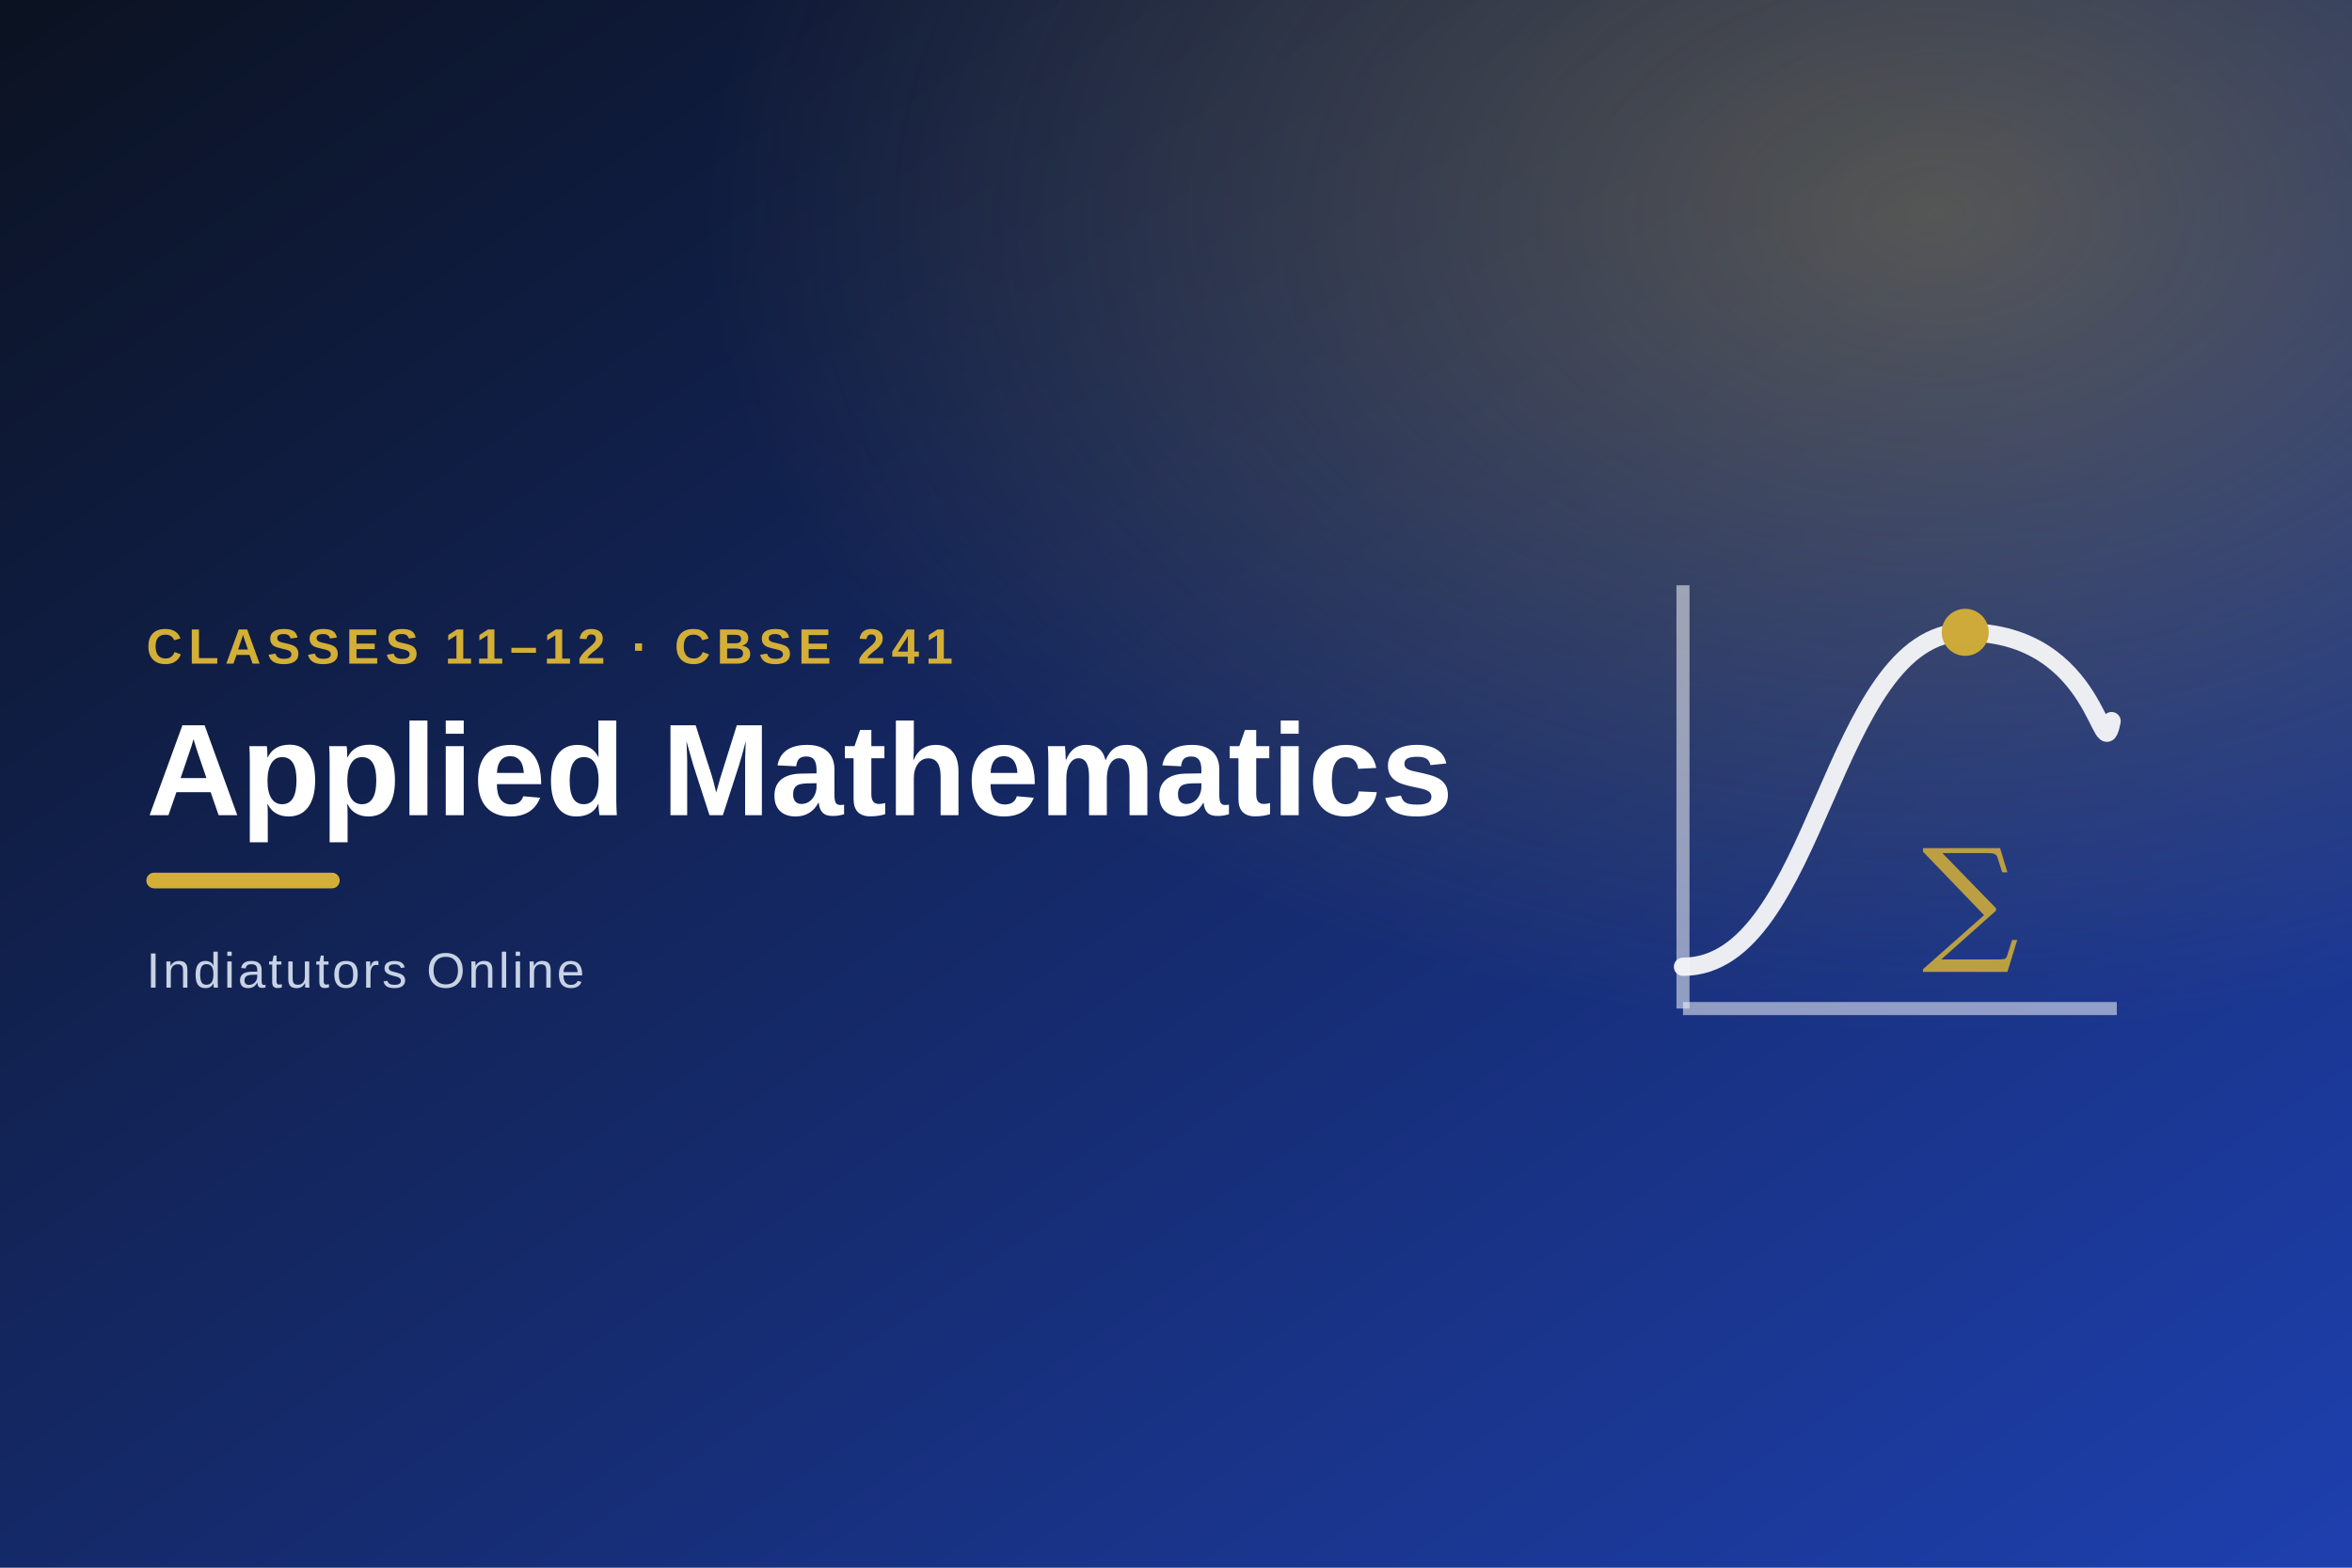
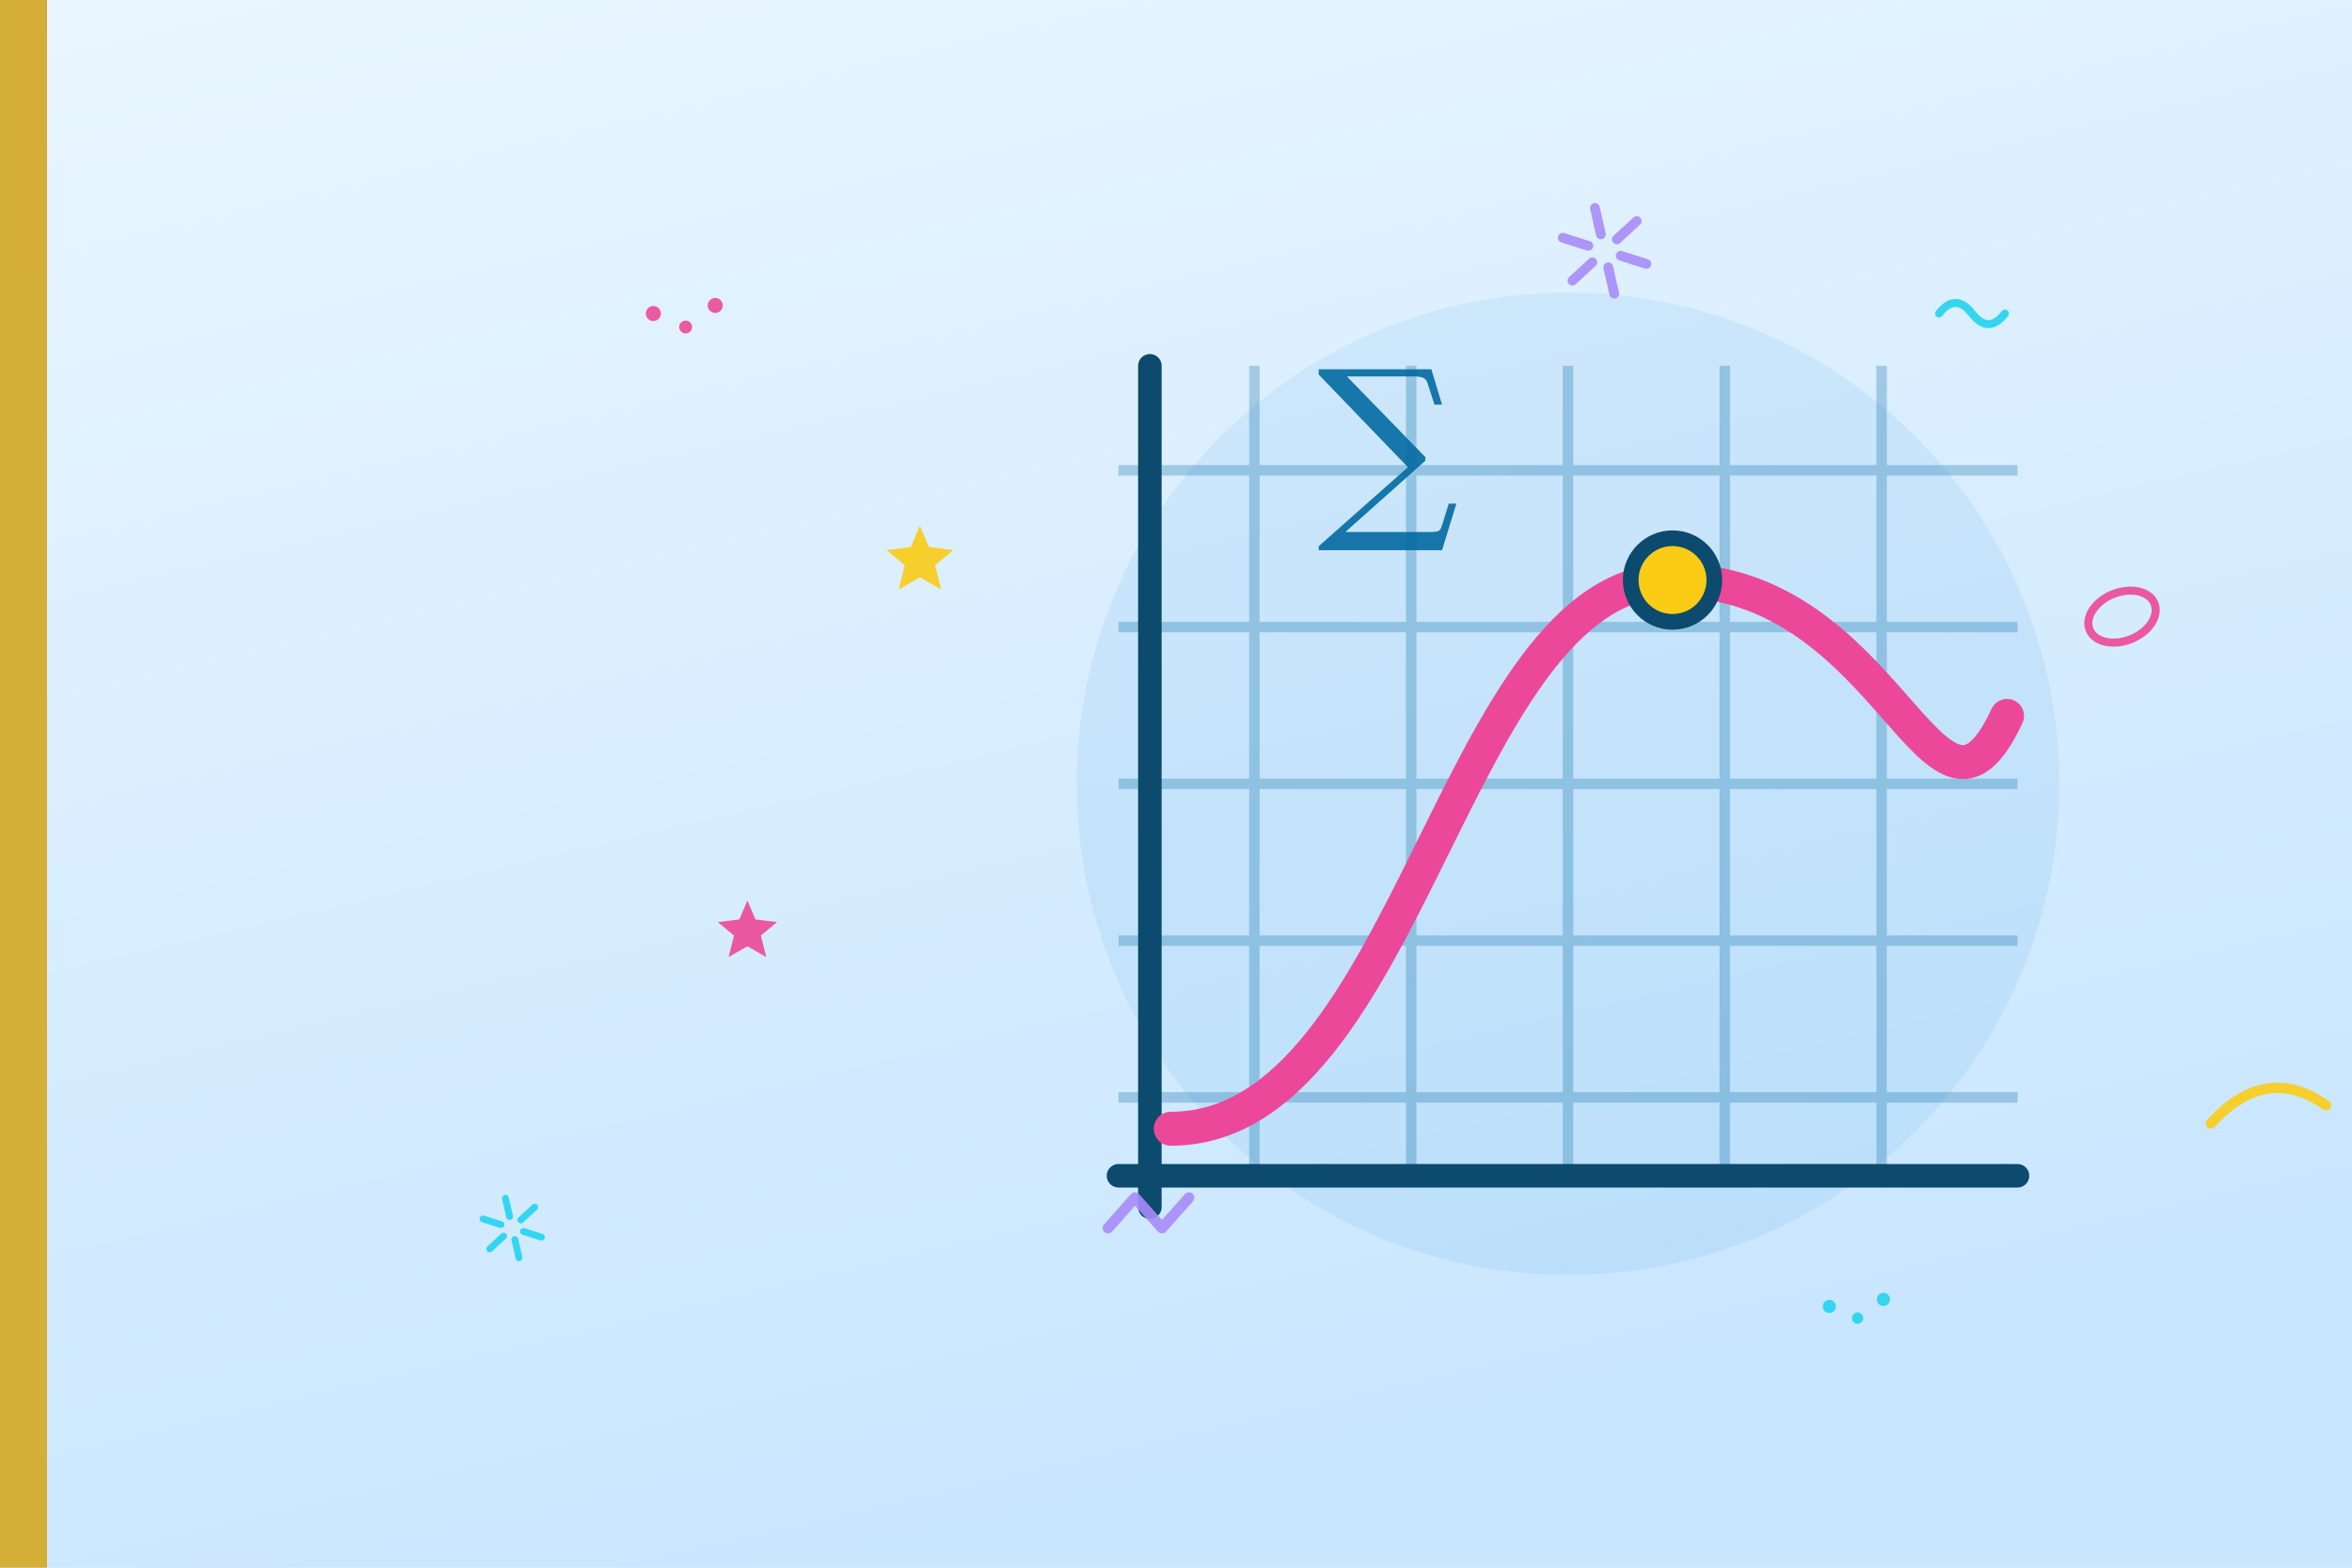
- <svg xmlns="http://www.w3.org/2000/svg" width="900" height="600" viewBox="0 0 900 600">
+ <svg xmlns="http://www.w3.org/2000/svg" width="900" height="600" viewBox="0 0 900 600" preserveAspectRatio="xMidYMid slice">
  <defs>
-     <linearGradient id="bg" x1="0" y1="0" x2="1" y2="1">
-       <stop offset="0%" stop-color="#0B1220" />
-       <stop offset="100%" stop-color="#1E40AF" />
+     <linearGradient id="bg" x1="0" y1="0" x2="0.35" y2="1">
+       <stop offset="0%" stop-color="#EAF6FF" />
+       <stop offset="100%" stop-color="#C9E6FF" />
    </linearGradient>
-     <radialGradient id="glow" cx="82%" cy="14%" r="52%">
-       <stop offset="0%" stop-color="#D4AF37" stop-opacity=".34" />
-       <stop offset="100%" stop-color="#D4AF37" stop-opacity="0" />
-     </radialGradient>
  </defs>
  <rect width="900" height="600" fill="url(#bg)" />
-   <rect width="900" height="600" fill="url(#glow)" />
-   <g transform="translate(604.0,180.0) scale(1.000)" opacity=".95">
-     <path d="M40 190 C 92 190, 96 62, 148 62 S 200 116, 204 96" fill="none" stroke="#fff" stroke-width="7" stroke-linecap="round" opacity=".95" />
-     <line x1="40" y1="206" x2="206" y2="206" stroke="#fff" stroke-width="5" opacity=".55" />
-     <line x1="40" y1="206" x2="40" y2="44" stroke="#fff" stroke-width="5" opacity=".55" />
-     <circle cx="148" cy="62" r="9" fill="#D4AF37" />
-     <text x="150" y="182" font-family="Georgia,serif" font-size="52" fill="#D4AF37" text-anchor="middle" opacity=".9">∑</text>
+   <g transform="translate(600 300)">
+     <circle r="188" fill="#0284C7" opacity=".08" />
+     <g stroke="#0369A1" stroke-width="4" opacity=".28">
+       <line x1="-120" y1="-160" x2="-120" y2="150" />
+       <line x1="-172" y1="-120" x2="172" y2="-120" />
+       <line x1="-60" y1="-160" x2="-60" y2="150" />
+       <line x1="-172" y1="-60" x2="172" y2="-60" />
+       <line x1="0" y1="-160" x2="0" y2="150" />
+       <line x1="-172" y1="0" x2="172" y2="0" />
+       <line x1="60" y1="-160" x2="60" y2="150" />
+       <line x1="-172" y1="60" x2="172" y2="60" />
+       <line x1="120" y1="-160" x2="120" y2="150" />
+       <line x1="-172" y1="120" x2="172" y2="120" />
+     </g>
+     <line x1="-172" y1="150" x2="172" y2="150" stroke="#0C4A6E" stroke-width="9" stroke-linecap="round" />
+     <line x1="-160" y1="162" x2="-160" y2="-160" stroke="#0C4A6E" stroke-width="9" stroke-linecap="round" />
+     <path d="M-152 132 C -60 132, -44 -78, 40 -78 S 140 34, 168 -26" fill="none" stroke="#EC4899" stroke-width="13" stroke-linecap="round" />
+     <circle cx="40" cy="-78" r="16" fill="#FACC15" stroke="#0C4A6E" stroke-width="6" />
+     <text x="-96" y="-104" font-family="Georgia,serif" font-size="76" fill="#0369A1" opacity=".9">∑</text>
  </g>
-   <g transform="translate(56.0,254.0)">
-     <text x="0" y="0" font-family="Segoe UI,Arial,sans-serif" font-size="19.0" fill="#D4AF37" letter-spacing="2.40" font-weight="600">CLASSES 11–12 · CBSE 241</text>
-     <text x="0" y="58.0" font-family="Segoe UI,Arial,sans-serif" font-size="50.0" fill="#ffffff" font-weight="700">Applied Mathematics</text>
-     <rect x="0" y="80.0" width="74.0" height="6.0" rx="3" fill="#D4AF37" />
-     <text x="0" y="124.0" font-family="Segoe UI,Arial,sans-serif" font-size="19.0" fill="#c7d2e4" letter-spacing="1.10">Indiatutors Online</text>
+   <g>
+     <g opacity="0.9">
+       <line x1="200.3" y1="471.3" x2="207.2" y2="473.5" stroke="#22D3EE" stroke-width="2.61" stroke-linecap="round" />
+       <line x1="197.0" y1="474.4" x2="198.6" y2="481.4" stroke="#22D3EE" stroke-width="2.61" stroke-linecap="round" />
+       <line x1="192.7" y1="473.1" x2="187.4" y2="478.0" stroke="#22D3EE" stroke-width="2.61" stroke-linecap="round" />
+       <line x1="191.7" y1="468.7" x2="184.8" y2="466.5" stroke="#22D3EE" stroke-width="2.61" stroke-linecap="round" />
+       <line x1="195.0" y1="465.6" x2="193.4" y2="458.6" stroke="#22D3EE" stroke-width="2.61" stroke-linecap="round" />
+       <line x1="199.3" y1="466.9" x2="204.6" y2="462.0" stroke="#22D3EE" stroke-width="2.61" stroke-linecap="round" />
+     </g>
+     <g opacity="0.9">
+       <circle cx="250" cy="120" r="2.884" fill="#EC4899" />
+       <circle cx="262.36" cy="125.15" r="2.472" fill="#EC4899" />
+       <circle cx="273.69" cy="116.91" r="2.884" fill="#EC4899" />
+     </g>
+     <path d="M352 201.24 l 3.48 8.12 l 9.28 1.16 l -6.96 5.8 l 2.32 9.28 l -8.12 -4.64 l -8.12 4.64 l 2.32 -9.28 l -6.96 -5.8 l 9.28 -1.16 z" fill="#FACC15" opacity="0.9" />
+     <path d="M424 470 l 10.32 -11.61 l 10.32 11.61 l 10.32 -11.61" fill="none" stroke="#A78BFA" stroke-width="4.128" stroke-linecap="round" stroke-linejoin="round" opacity="0.9" />
+     <path d="M742 120 q 6.3 -8.1 12.6 0 t 12.6 0" fill="none" stroke="#22D3EE" stroke-width="3.06" stroke-linecap="round" opacity="0.9" />
+     <ellipse cx="812" cy="236" rx="13.39" ry="9.27" fill="none" stroke="#EC4899" stroke-width="3.09" transform="rotate(-22 812 236)" opacity="0.9" />
+     <path d="M846 430 q 20.88 -23.2 44.08 -6.96" fill="none" stroke="#FACC15" stroke-width="3.944" stroke-linecap="round" opacity="0.9" />
+     <g opacity="0.9">
+       <line x1="620.2" y1="97.9" x2="630.0" y2="101.0" stroke="#A78BFA" stroke-width="3.741" stroke-linecap="round" />
+       <line x1="615.4" y1="102.3" x2="617.7" y2="112.4" stroke="#A78BFA" stroke-width="3.741" stroke-linecap="round" />
+       <line x1="609.3" y1="100.4" x2="601.7" y2="107.4" stroke="#A78BFA" stroke-width="3.741" stroke-linecap="round" />
+       <line x1="607.8" y1="94.1" x2="598.0" y2="91.0" stroke="#A78BFA" stroke-width="3.741" stroke-linecap="round" />
+       <line x1="612.6" y1="89.7" x2="610.3" y2="79.6" stroke="#A78BFA" stroke-width="3.741" stroke-linecap="round" />
+       <line x1="618.7" y1="91.6" x2="626.3" y2="84.6" stroke="#A78BFA" stroke-width="3.741" stroke-linecap="round" />
+     </g>
+     <g opacity="0.9">
+       <circle cx="700" cy="500" r="2.52" fill="#22D3EE" />
+       <circle cx="710.8" cy="504.5" r="2.16" fill="#22D3EE" />
+       <circle cx="720.7" cy="497.3" r="2.52" fill="#22D3EE" />
+     </g>
+     <path d="M286 344.67 l 3.09 7.21 l 8.24 1.03 l -6.18 5.15 l 2.06 8.24 l -7.21 -4.12 l -7.21 4.12 l 2.06 -8.24 l -6.18 -5.15 l 8.24 -1.03 z" fill="#EC4899" opacity="0.9" />
  </g>
+   <rect x="0" y="0" width="18" height="600" fill="#D4AF37" />
</svg>
